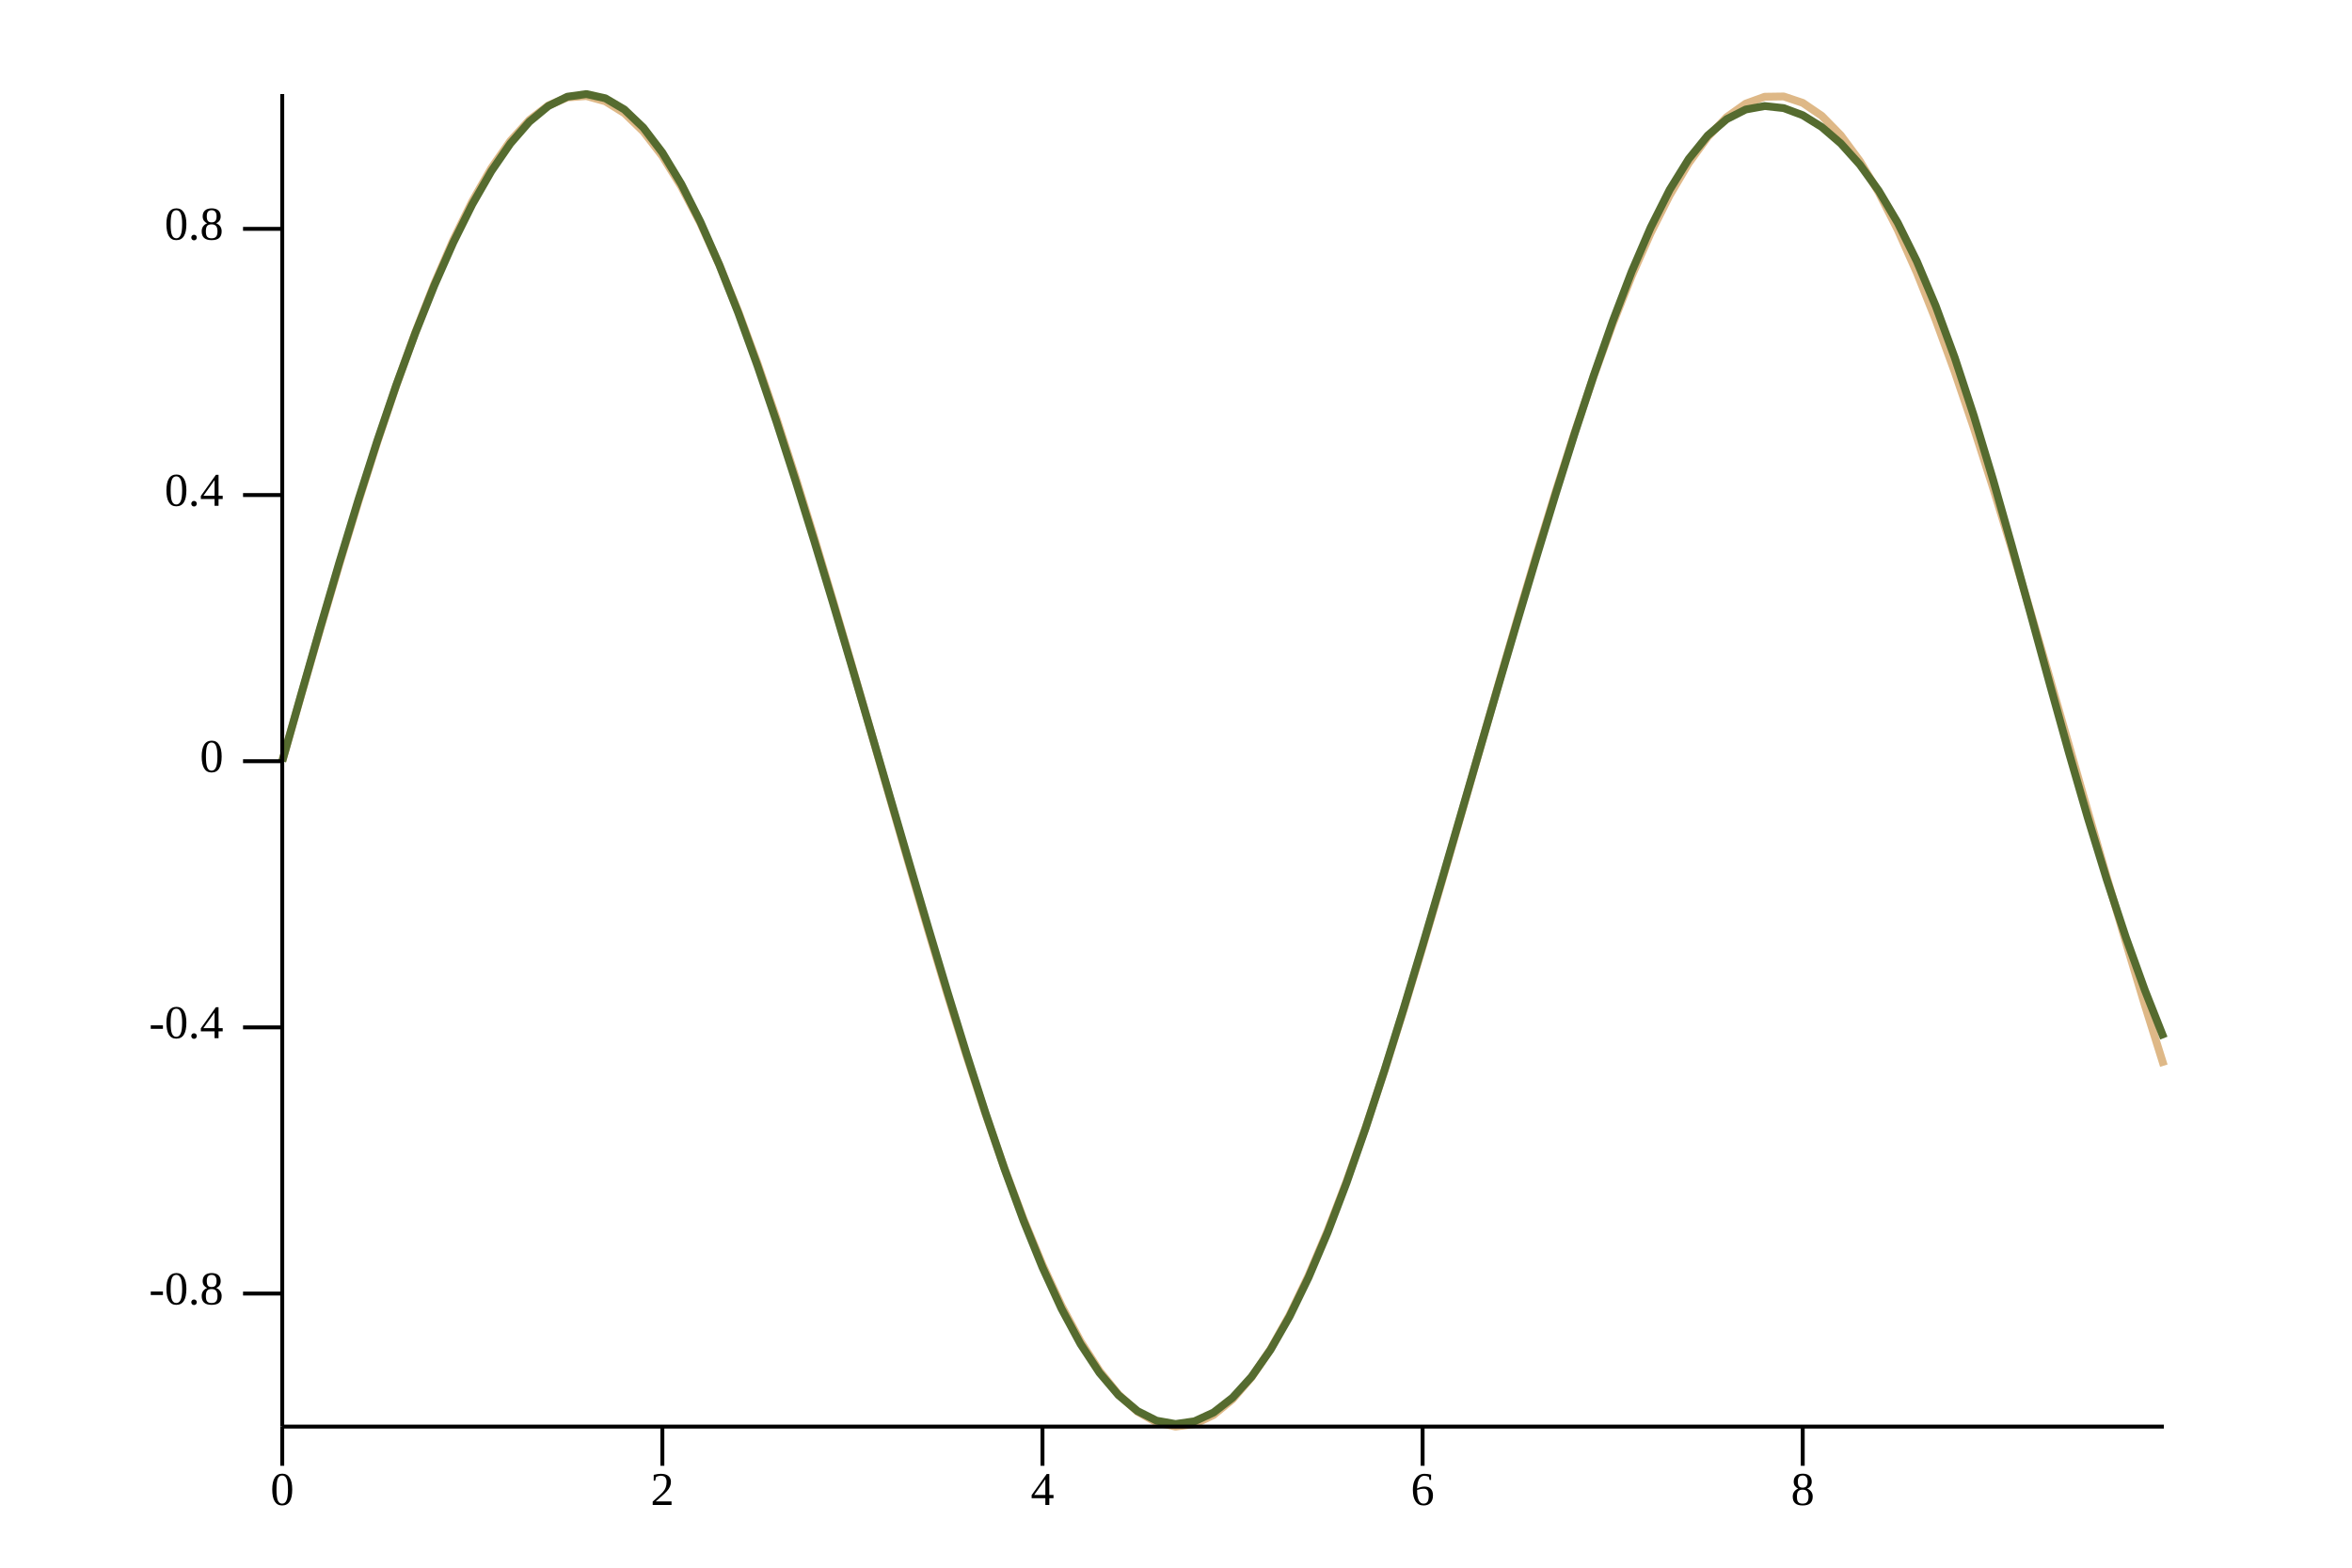
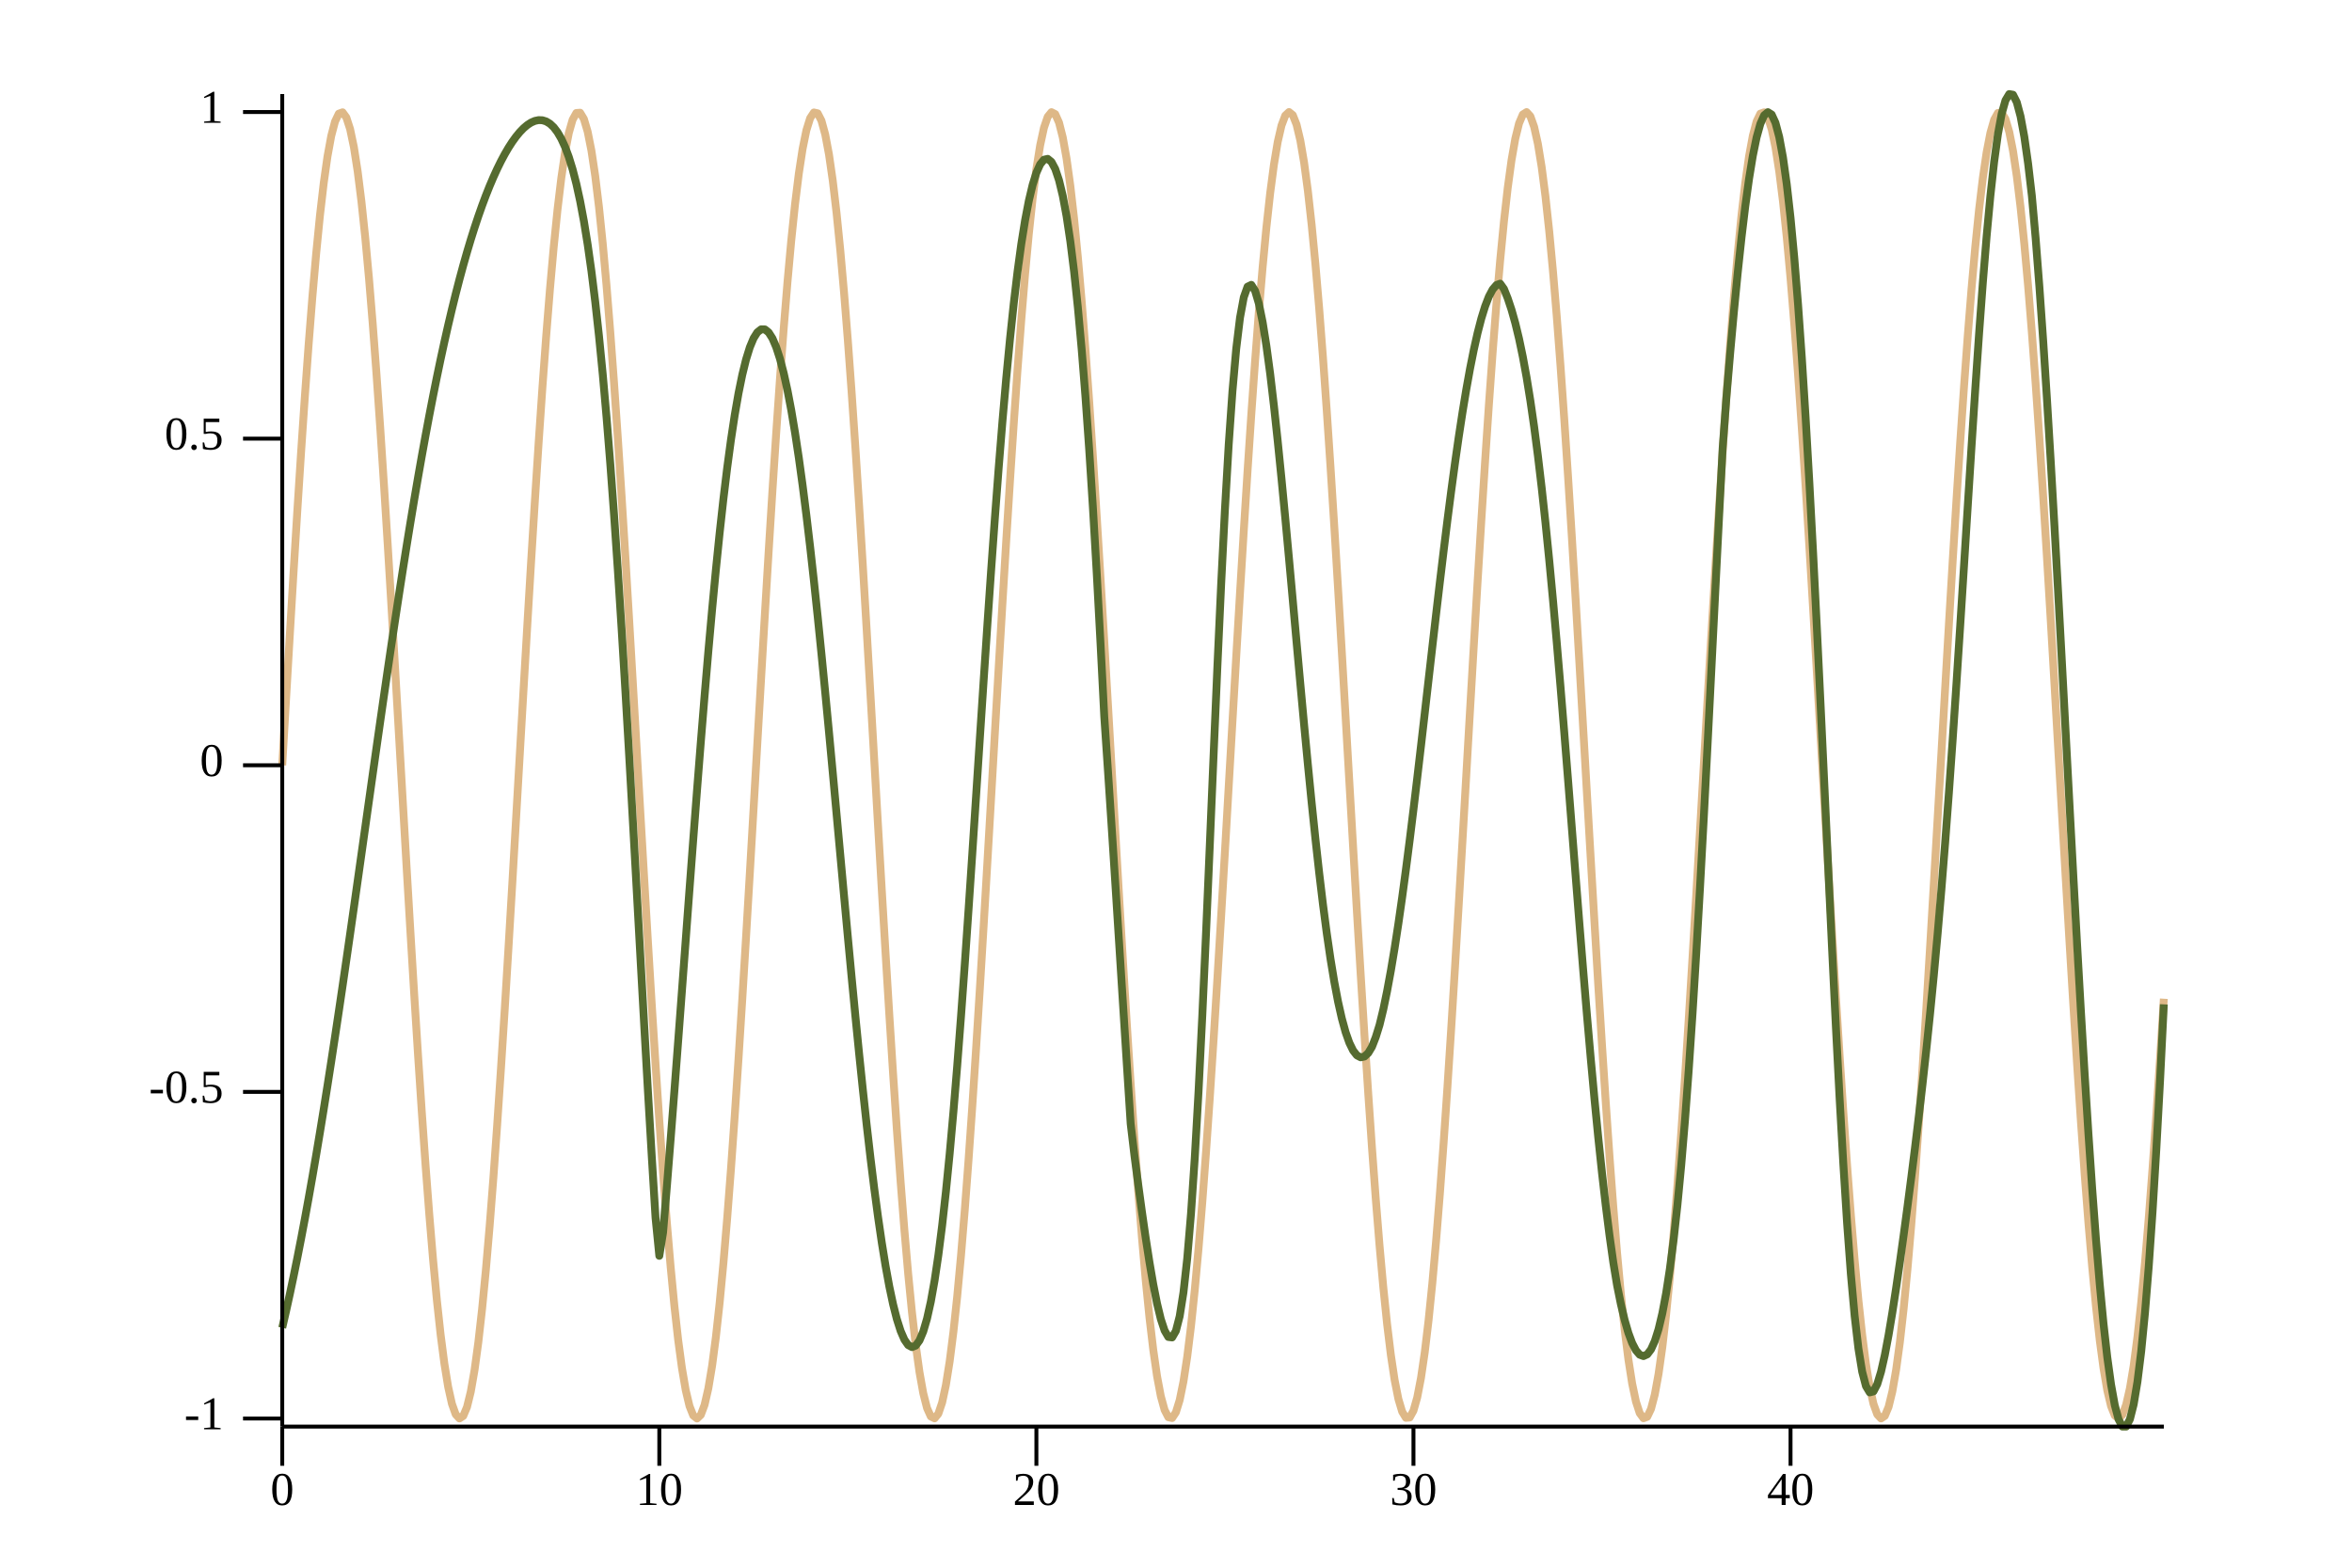
<svg xmlns="http://www.w3.org/2000/svg" viewBox="0 0 600 400">
  <g transform="translate(72, 364)">
    <g>
      <g>
-         <path d="M0,-169.776 L0,-169.776 L4.848,-186.726 L9.697,-203.507 L14.545,-219.952 L19.394,-235.894 L24.242,-251.177 L29.091,-265.646 L33.939,-279.156 L38.788,-291.575 L43.636,-302.776 L48.485,-312.648 L53.333,-321.093 L58.182,-328.025 L63.03,-333.377 L67.879,-337.094 L72.727,-339.139 L77.576,-339.492 L82.424,-338.149 L87.273,-335.124 L92.121,-330.447 L96.97,-324.164 L101.818,-316.339 L106.667,-307.049 L111.515,-296.388 L116.364,-284.462 L121.212,-271.389 L126.061,-257.302 L130.909,-242.34 L135.758,-226.653 L140.606,-210.397 L145.455,-193.736 L150.303,-176.836 L155.152,-159.864 L160,-142.992 L164.848,-126.388 L169.697,-110.217 L174.545,-94.641 L179.394,-79.815 L184.242,-65.889 L189.091,-53.001 L193.939,-41.279 L198.788,-30.841 L203.636,-21.792 L208.485,-14.221 L213.333,-8.204 L218.182,-3.802 L223.03,-1.058 L227.879,-0 L232.727,-0.638 L237.576,-2.966 L242.424,-6.961 L247.273,-12.583 L252.121,-19.775 L256.97,-28.466 L261.818,-38.569 L266.667,-49.983 L271.515,-62.594 L276.364,-76.275 L281.212,-90.891 L286.061,-106.296 L290.909,-122.334 L295.758,-138.846 L300.606,-155.668 L305.455,-172.63 L310.303,-189.564 L315.152,-206.301 L320,-222.672 L324.848,-238.515 L329.697,-253.67 L334.545,-267.988 L339.394,-281.325 L344.242,-293.546 L349.091,-304.531 L353.939,-314.17 L358.788,-322.366 L363.636,-329.037 L368.485,-334.117 L373.333,-337.555 L378.182,-339.317 L383.03,-339.385 L387.879,-337.757 L392.727,-334.452 L397.576,-329.501 L402.424,-322.954 L407.273,-314.877 L412.121,-305.35 L416.97,-294.468 L421.818,-282.34 L426.667,-269.088 L431.515,-254.843 L436.364,-239.749 L441.212,-223.955 L446.061,-207.62 L450.909,-190.907 L455.758,-173.982 L460.606,-157.016 L465.455,-140.177 L470.303,-123.634 L475.152,-107.552 L480,-92.091" fill="none" stroke="burlywood" stroke-linejoin="round" stroke-width="2" />
+         <path d="M0,-168.741 L0,-168.741 L0.962,-185.38 L1.924,-201.854 L2.886,-217.997 L3.848,-233.647 L4.81,-248.649 L5.772,-262.853 L6.733,-276.116 L7.695,-288.307 L8.657,-299.303 L9.619,-308.994 L10.581,-317.284 L11.543,-324.089 L12.505,-329.343 L13.467,-332.992 L14.429,-334.999 L15.391,-335.346 L16.353,-334.028 L17.315,-331.058 L18.277,-326.466 L19.238,-320.299 L20.2,-312.617 L21.162,-303.498 L22.124,-293.032 L23.086,-281.324 L24.048,-268.492 L25.01,-254.662 L25.972,-239.975 L26.934,-224.575 L27.896,-208.618 L28.858,-192.262 L29.82,-175.671 L30.782,-159.011 L31.743,-142.448 L32.705,-126.148 L33.667,-110.273 L34.629,-94.983 L35.591,-80.429 L36.553,-66.758 L37.515,-54.106 L38.477,-42.6 L39.439,-32.353 L40.401,-23.47 L41.363,-16.037 L42.325,-10.131 L43.287,-5.809 L44.248,-3.116 L45.21,-2.077 L46.172,-2.704 L47.134,-4.989 L48.096,-8.911 L49.058,-14.429 L50.02,-21.49 L50.982,-30.021 L51.944,-39.939 L52.906,-51.144 L53.868,-63.523 L54.83,-76.954 L55.792,-91.302 L56.754,-106.424 L57.715,-122.169 L58.677,-138.378 L59.639,-154.892 L60.601,-171.543 L61.563,-188.167 L62.525,-204.596 L63.487,-220.667 L64.449,-236.219 L65.411,-251.098 L66.373,-265.153 L67.335,-278.245 L68.297,-290.242 L69.259,-301.026 L70.22,-310.488 L71.182,-318.534 L72.144,-325.083 L73.106,-330.07 L74.068,-333.445 L75.03,-335.174 L75.992,-335.24 L76.954,-333.643 L77.916,-330.398 L78.878,-325.538 L79.84,-319.111 L80.802,-311.182 L81.764,-301.829 L82.725,-291.147 L83.687,-279.242 L84.649,-266.232 L85.611,-252.249 L86.573,-237.431 L87.535,-221.927 L88.497,-205.891 L89.459,-189.484 L90.421,-172.87 L91.383,-156.215 L92.345,-139.684 L93.307,-123.445 L94.269,-107.657 L95.23,-92.48 L96.192,-78.065 L97.154,-64.556 L98.116,-52.088 L99.078,-40.786 L100.04,-30.762 L101.002,-22.116 L101.964,-14.936 L102.926,-9.292 L103.888,-5.242 L104.85,-2.825 L105.812,-2.066 L106.774,-2.972 L107.735,-5.535 L108.697,-9.728 L109.659,-15.51 L110.621,-22.823 L111.583,-31.595 L112.545,-41.736 L113.507,-53.146 L114.469,-65.712 L115.431,-79.307 L116.393,-93.795 L117.355,-109.032 L118.317,-124.866 L119.279,-141.138 L120.24,-157.686 L121.202,-174.345 L122.164,-190.947 L123.126,-207.328 L124.088,-223.323 L125.05,-238.772 L126.012,-253.522 L126.974,-267.425 L127.936,-280.342 L128.898,-292.144 L129.86,-302.712 L130.822,-311.942 L131.784,-319.742 L132.745,-326.032 L133.707,-330.751 L134.669,-333.851 L135.631,-335.302 L136.593,-335.088 L137.555,-333.212 L138.517,-329.693 L139.479,-324.565 L140.441,-317.881 L141.403,-309.706 L142.365,-300.123 L143.327,-289.228 L144.289,-277.128 L145.25,-263.946 L146.212,-249.812 L147.174,-234.868 L148.136,-219.263 L149.098,-203.154 L150.06,-186.701 L151.022,-170.068 L151.984,-153.422 L152.946,-136.929 L153.908,-120.754 L154.87,-105.058 L155.832,-89.999 L156.794,-75.726 L157.756,-62.383 L158.717,-50.103 L159.679,-39.008 L160.641,-29.209 L161.603,-20.804 L162.565,-13.878 L163.527,-8.498 L164.489,-4.72 L165.451,-2.581 L166.413,-2.102 L167.375,-3.288 L168.337,-6.127 L169.299,-10.591 L170.261,-16.635 L171.222,-24.199 L172.184,-33.207 L173.146,-43.569 L174.108,-55.182 L175.07,-67.929 L176.032,-81.684 L176.994,-96.309 L177.956,-111.657 L178.918,-127.576 L179.88,-143.906 L180.842,-160.484 L181.804,-177.145 L182.766,-193.722 L183.727,-210.049 L184.689,-225.963 L185.651,-241.306 L186.613,-255.923 L187.575,-269.67 L188.537,-282.408 L189.499,-294.01 L190.461,-304.361 L191.423,-313.356 L192.385,-320.907 L193.347,-326.937 L194.309,-331.387 L195.271,-334.211 L196.232,-335.382 L197.194,-334.888 L198.156,-332.734 L199.118,-328.942 L200.08,-323.549 L201.042,-316.609 L202.004,-308.191 L202.966,-298.38 L203.928,-287.274 L204.89,-274.984 L205.852,-261.632 L206.814,-247.352 L207.776,-232.286 L208.737,-216.585 L209.699,-200.407 L210.661,-183.912 L211.623,-167.265 L212.585,-150.633 L213.547,-134.183 L214.509,-118.077 L215.471,-102.477 L216.433,-87.54 L217.395,-73.414 L218.357,-60.241 L219.319,-48.151 L220.281,-37.267 L221.242,-27.696 L222.204,-19.534 L223.166,-12.863 L224.128,-7.75 L225.09,-4.245 L226.052,-2.384 L227.014,-2.185 L227.976,-3.65 L228.938,-6.765 L229.9,-11.498 L230.862,-17.802 L231.824,-25.614 L232.786,-34.857 L233.748,-45.437 L234.709,-57.249 L235.671,-70.175 L236.633,-84.086 L237.595,-98.843 L238.557,-114.298 L239.519,-130.297 L240.481,-146.681 L241.443,-163.284 L242.405,-179.943 L243.367,-196.489 L244.329,-212.758 L245.291,-228.587 L246.252,-243.818 L247.214,-258.299 L248.176,-271.886 L249.138,-284.441 L250.1,-295.841 L251.062,-305.971 L252.024,-314.729 L252.986,-322.029 L253.948,-327.797 L254.91,-331.976 L255.872,-334.524 L256.834,-335.416 L257.796,-334.642 L258.757,-332.211 L259.719,-328.146 L260.681,-322.488 L261.643,-315.295 L262.605,-306.636 L263.567,-296.601 L264.529,-285.287 L265.491,-272.809 L266.453,-259.292 L267.415,-244.869 L268.377,-229.686 L269.339,-213.894 L270.301,-197.651 L271.262,-181.119 L272.224,-164.463 L273.186,-147.85 L274.148,-131.446 L275.11,-115.414 L276.072,-99.915 L277.034,-85.104 L277.996,-71.129 L278.958,-58.129 L279.92,-46.234 L280.882,-35.563 L281.844,-26.222 L282.806,-18.306 L283.768,-11.893 L284.729,-7.047 L285.691,-3.817 L286.653,-2.234 L287.615,-2.315 L288.577,-4.059 L289.539,-7.449 L290.501,-12.45 L291.463,-19.012 L292.425,-27.071 L293.387,-36.545 L294.349,-47.34 L295.311,-59.348 L296.273,-72.449 L297.234,-86.512 L298.196,-101.397 L299.158,-116.955 L300.12,-133.03 L301.082,-149.462 L302.044,-166.086 L303.006,-182.737 L303.968,-199.248 L304.93,-215.455 L305.892,-231.194 L306.854,-246.31 L307.816,-260.65 L308.778,-274.072 L309.739,-286.442 L310.701,-297.636 L311.663,-307.542 L312.625,-316.061 L313.587,-323.108 L314.549,-328.612 L315.511,-332.52 L316.473,-334.79 L317.435,-335.402 L318.397,-334.349 L319.359,-331.64 L320.321,-327.304 L321.283,-321.384 L322.244,-313.939 L323.206,-305.043 L324.168,-294.785 L325.13,-283.267 L326.092,-270.606 L327.054,-256.926 L328.016,-242.365 L328.978,-227.069 L329.94,-211.19 L330.902,-194.887 L331.864,-178.322 L332.826,-161.662 L333.788,-145.073 L334.75,-128.72 L335.711,-112.767 L336.673,-97.373 L337.635,-82.692 L338.597,-68.871 L339.559,-56.048 L340.521,-44.351 L341.483,-33.896 L342.445,-24.789 L343.407,-17.121 L344.369,-10.967 L345.331,-6.39 L346.293,-3.435 L347.255,-2.131 L348.216,-2.492 L349.178,-4.515 L350.14,-8.178 L351.102,-13.445 L352.064,-20.265 L353.026,-28.567 L353.988,-38.271 L354.95,-49.278 L355.912,-61.478 L356.874,-74.75 L357.836,-88.962 L358.798,-103.97 L359.76,-119.626 L360.721,-135.772 L361.683,-152.248 L362.645,-168.889 L363.607,-185.528 L364.569,-201.999 L365.531,-218.138 L366.493,-233.784 L367.455,-248.779 L368.417,-262.975 L369.379,-276.23 L370.341,-288.41 L371.303,-299.395 L372.265,-309.074 L373.226,-317.351 L374.188,-324.143 L375.15,-329.382 L376.112,-333.017 L377.074,-335.01 L378.036,-335.341 L378.998,-334.008 L379.96,-331.024 L380.922,-326.418 L381.884,-320.237 L382.846,-312.542 L383.808,-303.411 L384.77,-292.933 L385.731,-281.215 L386.693,-268.373 L387.655,-254.536 L388.617,-239.841 L389.579,-224.436 L390.541,-208.474 L391.503,-192.115 L392.465,-175.523 L393.427,-158.863 L394.389,-142.302 L395.351,-126.005 L396.313,-110.135 L397.275,-94.85 L398.236,-80.304 L399.198,-66.641 L400.16,-53.999 L401.122,-42.503 L402.084,-32.268 L403.046,-23.397 L404.008,-15.978 L404.97,-10.086 L405.932,-5.778 L406.894,-3.099 L407.856,-2.075 L408.818,-2.717 L409.78,-5.017 L410.741,-8.953 L411.703,-14.485 L412.665,-21.559 L413.627,-30.103 L414.589,-40.033 L415.551,-51.249 L416.513,-63.638 L417.475,-77.078 L418.437,-91.434 L419.399,-106.562 L420.361,-122.311 L421.323,-138.524 L422.285,-155.039 L423.247,-171.691 L424.208,-188.314 L425.17,-204.741 L426.132,-220.808 L427.094,-236.355 L428.056,-251.226 L429.018,-265.273 L429.98,-278.356 L430.942,-290.344 L431.904,-301.116 L432.866,-310.566 L433.828,-318.599 L434.79,-325.134 L435.752,-330.107 L436.713,-333.467 L437.675,-335.182 L438.637,-335.233 L439.599,-333.622 L440.561,-330.362 L441.523,-325.488 L442.485,-319.047 L443.447,-311.105 L444.409,-301.74 L445.371,-291.047 L446.333,-279.131 L447.295,-266.112 L448.257,-252.121 L449.218,-237.296 L450.18,-221.786 L451.142,-205.747 L452.104,-189.337 L453.066,-172.722 L454.028,-156.067 L454.99,-139.539 L455.952,-123.302 L456.914,-107.519 L457.876,-92.349 L458.838,-77.941 L459.8,-64.441 L460.762,-51.982 L461.723,-40.691 L462.685,-30.679 L463.647,-22.046 L464.609,-14.879 L465.571,-9.249 L466.533,-5.213 L467.495,-2.811 L468.457,-2.067 L469.419,-2.988 L470.381,-5.565 L471.343,-9.773 L472.305,-15.569 L473.267,-22.895 L474.228,-31.679 L475.19,-41.832 L476.152,-53.253 L477.114,-65.828 L478.076,-79.432 L479.038,-93.927 L480,-109.17" fill="none" stroke="burlywood" stroke-linejoin="round" stroke-width="2" />
      </g>
    </g>
    <g>
      <g>
-         <path d="M0,-169.756 L0,-169.756 L4.848,-186.879 L9.697,-203.854 L14.545,-220.417 L19.394,-236.356 L24.242,-251.51 L29.091,-265.753 L33.939,-278.988 L38.788,-291.135 L43.636,-302.121 L48.485,-311.872 L53.333,-320.311 L58.182,-327.358 L63.03,-332.93 L67.879,-336.944 L72.727,-339.323 L77.576,-340 L82.424,-338.924 L87.273,-336.067 L92.121,-331.434 L96.97,-325.059 L101.818,-317.016 L106.667,-307.412 L111.515,-296.385 L116.364,-284.099 L121.212,-270.726 L126.061,-256.445 L130.909,-241.427 L135.758,-225.829 L140.606,-209.794 L145.455,-193.444 L150.303,-176.892 L155.152,-160.245 L160,-143.615 L164.848,-127.125 L169.697,-110.918 L174.545,-95.162 L179.394,-80.047 L184.242,-65.779 L189.091,-52.568 L193.939,-40.611 L198.788,-30.077 L203.636,-21.089 L208.485,-13.727 L213.333,-8.019 L218.182,-3.958 L223.03,-1.516 L227.879,-0.658 L232.727,-1.354 L237.576,-3.593 L242.424,-7.376 L247.273,-12.715 L252.121,-19.62 L256.97,-28.082 L261.818,-38.065 L266.667,-49.49 L271.515,-62.235 L276.364,-76.135 L281.212,-90.997 L286.061,-106.611 L290.909,-122.764 L295.758,-139.263 L300.606,-155.937 L305.455,-172.65 L310.303,-189.296 L315.152,-205.788 L320,-222.041 L324.848,-237.953 L329.697,-253.385 L334.545,-268.148 L339.394,-282.007 L344.242,-294.7 L349.091,-305.968 L353.939,-315.593 L358.788,-323.429 L363.636,-329.421 L368.485,-333.597 L373.333,-336.058 L378.182,-336.945 L383.03,-336.414 L387.879,-334.6 L392.727,-331.591 L397.576,-327.413 L402.424,-322.024 L407.273,-315.317 L412.121,-307.149 L416.97,-297.376 L421.818,-285.904 L426.667,-272.727 L431.515,-257.964 L436.364,-241.864 L441.212,-224.788 L446.061,-207.167 L450.909,-189.449 L455.758,-172.052 L460.606,-155.326 L465.455,-139.536 L470.303,-124.854 L475.152,-111.374 L480,-99.12" fill="none" stroke="darkolivegreen" stroke-linejoin="round" stroke-width="2" />
+         <path d="M0,-25.218 L0,-25.218 L0.962,-29.396 L1.924,-33.759 L2.886,-38.305 L3.848,-43.034 L4.81,-47.943 L5.772,-53.03 L6.733,-58.291 L7.695,-63.721 L8.657,-69.316 L9.619,-75.069 L10.581,-80.973 L11.543,-87.018 L12.505,-93.197 L13.467,-99.498 L14.429,-105.911 L15.391,-112.423 L16.353,-119.022 L17.315,-125.695 L18.277,-132.428 L19.238,-139.206 L20.2,-146.015 L21.162,-152.839 L22.124,-159.663 L23.086,-166.473 L24.048,-173.254 L25.01,-179.99 L25.972,-186.668 L26.934,-193.273 L27.896,-199.793 L28.858,-206.216 L29.82,-212.529 L30.782,-218.721 L31.743,-224.784 L32.705,-230.707 L33.667,-236.483 L34.629,-242.105 L35.591,-247.568 L36.553,-252.865 L37.515,-257.993 L38.477,-262.949 L39.439,-267.73 L40.401,-272.335 L41.363,-276.764 L42.325,-281.015 L43.287,-285.09 L44.248,-288.99 L45.21,-292.716 L46.172,-296.27 L47.134,-299.654 L48.096,-302.871 L49.058,-305.923 L50.02,-308.813 L50.982,-311.542 L51.944,-314.114 L52.906,-316.53 L53.868,-318.792 L54.83,-320.901 L55.792,-322.857 L56.754,-324.66 L57.715,-326.308 L58.677,-327.8 L59.639,-329.132 L60.601,-330.299 L61.563,-331.294 L62.525,-332.109 L63.487,-332.734 L64.449,-333.154 L65.411,-333.355 L66.373,-333.316 L67.335,-333.017 L68.297,-332.43 L69.259,-331.524 L70.22,-330.265 L71.182,-328.613 L72.144,-326.523 L73.106,-323.943 L74.068,-320.819 L75.03,-317.089 L75.992,-312.69 L76.954,-307.553 L77.916,-301.609 L78.878,-294.789 L79.84,-287.028 L80.802,-278.268 L81.764,-268.463 L82.725,-257.583 L83.687,-245.618 L84.649,-232.585 L85.611,-218.532 L86.573,-203.539 L87.535,-187.72 L88.497,-171.221 L89.459,-154.22 L90.421,-136.913 L91.383,-119.513 L92.345,-102.234 L93.307,-85.285 L94.269,-68.86 L95.23,-53.264 L96.192,-43.568 L97.154,-49.548 L98.116,-61.197 L99.078,-73.262 L100.04,-85.673 L101.002,-98.348 L101.964,-111.198 L102.926,-124.126 L103.888,-137.031 L104.85,-149.811 L105.812,-162.366 L106.774,-174.597 L107.735,-186.414 L108.697,-197.733 L109.659,-208.48 L110.621,-218.591 L111.583,-228.014 L112.545,-236.705 L113.507,-244.633 L114.469,-251.774 L115.431,-258.114 L116.393,-263.644 L117.355,-268.364 L118.317,-272.274 L119.279,-275.382 L120.24,-277.693 L121.202,-279.219 L122.164,-279.969 L123.126,-279.953 L124.088,-279.182 L125.05,-277.666 L126.012,-275.415 L126.974,-272.44 L127.936,-268.752 L128.898,-264.365 L129.86,-259.294 L130.822,-253.556 L131.784,-247.173 L132.745,-240.171 L133.707,-232.581 L134.669,-224.439 L135.631,-215.789 L136.593,-206.679 L137.555,-197.164 L138.517,-187.306 L139.479,-177.171 L140.441,-166.829 L141.403,-156.356 L142.365,-145.827 L143.327,-135.322 L144.289,-124.916 L145.25,-114.686 L146.212,-104.704 L147.174,-95.04 L148.136,-85.757 L149.098,-76.913 L150.06,-68.564 L151.022,-60.755 L151.984,-53.531 L152.946,-46.93 L153.908,-40.986 L154.87,-35.73 L155.832,-31.193 L156.794,-27.403 L157.756,-24.387 L158.717,-22.174 L159.679,-20.795 L160.641,-20.281 L161.603,-20.665 L162.565,-21.981 L163.527,-24.265 L164.489,-27.551 L165.451,-31.871 L166.413,-37.252 L167.375,-43.715 L168.337,-51.269 L169.299,-59.909 L170.261,-69.613 L171.222,-80.339 L172.184,-92.02 L173.146,-104.567 L174.108,-117.863 L175.07,-131.771 L176.032,-146.133 L176.994,-160.776 L177.956,-175.517 L178.918,-190.174 L179.88,-204.569 L180.842,-218.535 L181.804,-231.925 L182.766,-244.611 L183.727,-256.49 L184.689,-267.484 L185.651,-277.536 L186.613,-286.612 L187.575,-294.694 L188.537,-301.777 L189.499,-307.779 L190.461,-312.791 L191.423,-316.839 L192.385,-319.932 L193.347,-322.072 L194.309,-323.254 L195.271,-323.468 L196.232,-322.69 L197.194,-320.887 L198.156,-318.015 L199.118,-314.023 L200.08,-308.847 L201.042,-302.422 L202.004,-294.677 L202.966,-285.546 L203.928,-274.971 L204.89,-262.909 L205.852,-249.343 L206.814,-234.286 L207.776,-217.791 L208.737,-199.957 L209.699,-181.176 L210.661,-167.026 L211.623,-152.452 L212.585,-137.559 L213.547,-122.466 L214.509,-107.3 L215.471,-92.194 L216.433,-77.288 L217.395,-69.177 L218.357,-61.805 L219.319,-54.743 L220.281,-48.069 L221.242,-41.878 L222.204,-36.281 L223.166,-31.411 L224.128,-27.424 L225.09,-24.504 L226.052,-22.864 L227.014,-22.746 L227.976,-24.414 L228.938,-28.149 L229.9,-34.225 L230.862,-42.886 L231.824,-54.305 L232.786,-68.541 L233.748,-85.491 L234.709,-104.858 L235.671,-126.134 L236.633,-148.621 L237.595,-171.493 L238.557,-193.872 L239.519,-214.934 L240.481,-233.984 L241.443,-250.517 L242.405,-264.236 L243.367,-275.031 L244.329,-282.95 L245.291,-288.151 L246.252,-290.855 L247.214,-291.319 L248.176,-289.802 L249.138,-286.553 L250.1,-281.803 L251.062,-275.762 L252.024,-268.618 L252.986,-260.421 L253.948,-251.459 L254.91,-241.876 L255.872,-231.813 L256.834,-221.41 L257.796,-210.802 L258.757,-200.123 L259.719,-189.502 L260.681,-179.064 L261.643,-168.924 L262.605,-159.186 L263.567,-149.944 L264.529,-141.277 L265.491,-133.253 L266.453,-125.923 L267.415,-119.325 L268.377,-113.488 L269.339,-108.426 L270.301,-104.145 L271.262,-100.644 L272.224,-97.915 L273.186,-95.946 L274.148,-94.72 L275.11,-94.219 L276.072,-94.423 L277.034,-95.31 L277.996,-96.905 L278.958,-99.376 L279.92,-102.469 L280.882,-106.428 L281.844,-111.088 L282.806,-116.308 L283.768,-122.061 L284.729,-128.312 L285.691,-135.022 L286.653,-142.146 L287.615,-149.636 L288.577,-157.435 L289.539,-165.485 L290.501,-173.723 L291.463,-182.085 L292.425,-190.503 L293.387,-198.913 L294.349,-207.249 L295.311,-215.448 L296.273,-223.452 L297.234,-231.203 L298.196,-238.653 L299.158,-245.755 L300.12,-252.468 L301.082,-258.755 L302.044,-264.583 L303.006,-269.923 L303.968,-274.747 L304.93,-279.028 L305.892,-282.739 L306.854,-285.852 L307.816,-288.334 L308.778,-290.152 L309.739,-291.265 L310.701,-291.628 L311.663,-290.28 L312.625,-287.877 L313.587,-284.988 L314.549,-281.571 L315.511,-277.582 L316.473,-272.979 L317.435,-267.721 L318.397,-261.775 L319.359,-255.112 L320.321,-247.715 L321.283,-239.577 L322.244,-230.709 L323.206,-221.137 L324.168,-210.906 L325.13,-200.081 L326.092,-188.746 L327.054,-177.004 L328.016,-164.973 L328.978,-152.78 L329.94,-140.562 L330.902,-128.456 L331.864,-116.593 L332.826,-105.097 L333.788,-94.077 L334.75,-83.626 L335.711,-73.819 L336.673,-64.71 L337.635,-56.336 L338.597,-48.716 L339.559,-41.855 L340.521,-36.04 L341.483,-31.263 L342.445,-27.216 L343.407,-23.897 L344.369,-21.307 L345.331,-19.451 L346.293,-18.338 L347.255,-17.987 L348.216,-18.425 L349.178,-19.687 L350.14,-21.818 L351.102,-24.873 L352.064,-28.918 L353.026,-34.023 L353.988,-40.266 L354.95,-47.725 L355.912,-56.472 L356.874,-66.57 L357.836,-78.062 L358.798,-90.962 L359.76,-105.246 L360.721,-120.843 L361.683,-137.629 L362.645,-155.424 L363.607,-173.988 L364.569,-193.034 L365.531,-212.233 L366.493,-231.235 L367.455,-249.677 L368.417,-262.685 L369.379,-273.992 L370.341,-284.611 L371.303,-294.446 L372.265,-303.407 L373.226,-311.412 L374.188,-318.383 L375.15,-324.25 L376.112,-328.947 L377.074,-332.41 L378.036,-334.575 L378.998,-335.383 L379.96,-334.772 L380.922,-332.681 L381.884,-329.054 L382.846,-323.835 L383.808,-316.976 L384.77,-308.439 L385.731,-298.203 L386.693,-286.269 L387.655,-272.665 L388.617,-257.458 L389.579,-240.758 L390.541,-222.727 L391.503,-203.581 L392.465,-183.595 L393.427,-163.099 L394.389,-142.47 L395.351,-122.12 L396.313,-102.479 L397.275,-83.972 L398.236,-66.992 L399.198,-51.879 L400.16,-38.898 L401.122,-28.223 L402.084,-19.929 L403.046,-13.998 L404.008,-10.322 L404.97,-8.724 L405.932,-8.977 L406.894,-10.824 L407.856,-14.002 L408.818,-18.257 L409.78,-23.358 L410.741,-29.109 L411.703,-35.351 L412.665,-41.967 L413.627,-48.875 L414.589,-56.035 L415.551,-63.434 L416.513,-71.089 L417.475,-79.041 L418.437,-87.347 L419.399,-96.079 L420.361,-105.319 L421.323,-115.151 L422.285,-125.652 L423.247,-136.89 L424.208,-148.907 L425.17,-161.717 L426.132,-175.292 L427.094,-189.553 L428.056,-204.369 L429.018,-219.556 L429.98,-234.878 L430.942,-250.066 L431.904,-264.825 L432.866,-278.861 L433.828,-291.896 L434.79,-303.682 L435.752,-314.014 L436.713,-322.738 L437.675,-329.745 L438.637,-334.971 L439.599,-338.388 L440.561,-340 L441.523,-339.83 L442.485,-337.919 L443.447,-334.319 L444.409,-329.09 L445.371,-322.302 L446.333,-314.031 L447.295,-303.236 L448.257,-290.818 L449.218,-277.104 L450.18,-262.232 L451.142,-246.364 L452.104,-229.66 L453.066,-212.306 L454.028,-194.502 L454.99,-176.455 L455.952,-158.381 L456.914,-140.492 L457.876,-122.997 L458.838,-106.094 L459.8,-89.969 L460.762,-74.79 L461.723,-60.708 L462.685,-47.853 L463.647,-36.339 L464.609,-26.263 L465.571,-17.708 L466.533,-10.744 L467.495,-5.434 L468.457,-1.838 L469.419,-0.008 L470.381,-0 L471.343,-1.866 L472.305,-5.657 L473.267,-11.422 L474.228,-19.199 L475.19,-29.014 L476.152,-40.873 L477.114,-54.754 L478.076,-70.597 L479.038,-88.305 L480,-107.734" fill="none" stroke="darkolivegreen" stroke-linejoin="round" stroke-width="2" />
      </g>
    </g>
    <g>
      <g>
        <line stroke="black" stroke-width="1" x1="0" x2="0" y1="0" y2="10" />
-         <line stroke="black" stroke-width="1" x1="96.97" x2="96.97" y1="0" y2="10" />
-         <line stroke="black" stroke-width="1" x1="193.939" x2="193.939" y1="0" y2="10" />
-         <line stroke="black" stroke-width="1" x1="290.909" x2="290.909" y1="0" y2="10" />
-         <line stroke="black" stroke-width="1" x1="387.879" x2="387.879" y1="0" y2="10" />
+         <line stroke="black" stroke-width="1" x1="96.192" x2="96.192" y1="0" y2="10" />
+         <line stroke="black" stroke-width="1" x1="192.385" x2="192.385" y1="0" y2="10" />
+         <line stroke="black" stroke-width="1" x1="288.577" x2="288.577" y1="0" y2="10" />
+         <line stroke="black" stroke-width="1" x1="384.77" x2="384.77" y1="0" y2="10" />
      </g>
      <line stroke="black" stroke-width="1" x1="0" x2="480" y1="0" y2="0" />
      <g>
        <text font-size="12" text-anchor="middle" x="0" y="20">
0
</text>
-         <text font-size="12" text-anchor="middle" x="96.97" y="20">
- 2
+         <text font-size="12" text-anchor="middle" x="96.192" y="20">
+ 10
</text>
-         <text font-size="12" text-anchor="middle" x="193.939" y="20">
- 4
+         <text font-size="12" text-anchor="middle" x="192.385" y="20">
+ 20
</text>
-         <text font-size="12" text-anchor="middle" x="290.909" y="20">
- 6
+         <text font-size="12" text-anchor="middle" x="288.577" y="20">
+ 30
</text>
-         <text font-size="12" text-anchor="middle" x="387.879" y="20">
- 8
+         <text font-size="12" text-anchor="middle" x="384.77" y="20">
+ 40
</text>
      </g>
      <text font-size="12" text-anchor="middle" x="240" y="30">

</text>
    </g>
    <g>
      <g>
-         <line stroke="black" stroke-width="1" x1="0" x2="-10" y1="-33.945" y2="-33.945" />
-         <line stroke="black" stroke-width="1" x1="0" x2="-10" y1="-101.86" y2="-101.86" />
-         <line stroke="black" stroke-width="1" x1="0" x2="-10" y1="-169.776" y2="-169.776" />
-         <line stroke="black" stroke-width="1" x1="0" x2="-10" y1="-237.691" y2="-237.691" />
-         <line stroke="black" stroke-width="1" x1="0" x2="-10" y1="-305.607" y2="-305.607" />
+         <line stroke="black" stroke-width="1" x1="0" x2="-10" y1="-2.064" y2="-2.064" />
+         <line stroke="black" stroke-width="1" x1="0" x2="-10" y1="-85.402" y2="-85.402" />
+         <line stroke="black" stroke-width="1" x1="0" x2="-10" y1="-168.741" y2="-168.741" />
+         <line stroke="black" stroke-width="1" x1="0" x2="-10" y1="-252.079" y2="-252.079" />
+         <line stroke="black" stroke-width="1" x1="0" x2="-10" y1="-335.417" y2="-335.417" />
      </g>
      <line stroke="black" stroke-width="1" x1="0" x2="0" y1="0" y2="-340" />
      <g>
-         <text dominant-baseline="middle" font-size="12" text-anchor="end" x="-15" y="-33.945">
- -0.8
+         <text dominant-baseline="middle" font-size="12" text-anchor="end" x="-15" y="-2.064">
+ -1
</text>
-         <text dominant-baseline="middle" font-size="12" text-anchor="end" x="-15" y="-101.86">
- -0.4
+         <text dominant-baseline="middle" font-size="12" text-anchor="end" x="-15" y="-85.402">
+ -0.5
</text>
-         <text dominant-baseline="middle" font-size="12" text-anchor="end" x="-15" y="-169.776">
+         <text dominant-baseline="middle" font-size="12" text-anchor="end" x="-15" y="-168.741">
0
</text>
-         <text dominant-baseline="middle" font-size="12" text-anchor="end" x="-15" y="-237.691">
- 0.4
+         <text dominant-baseline="middle" font-size="12" text-anchor="end" x="-15" y="-252.079">
+ 0.5
</text>
-         <text dominant-baseline="middle" font-size="12" text-anchor="end" x="-15" y="-305.607">
- 0.8
+         <text dominant-baseline="middle" font-size="12" text-anchor="end" x="-15" y="-335.417">
+ 1
</text>
      </g>
      <text font-size="12" text-anchor="middle" transform="rotate(-90 -48 -170)" x="-48" y="-182">

</text>
    </g>
  </g>
</svg>
